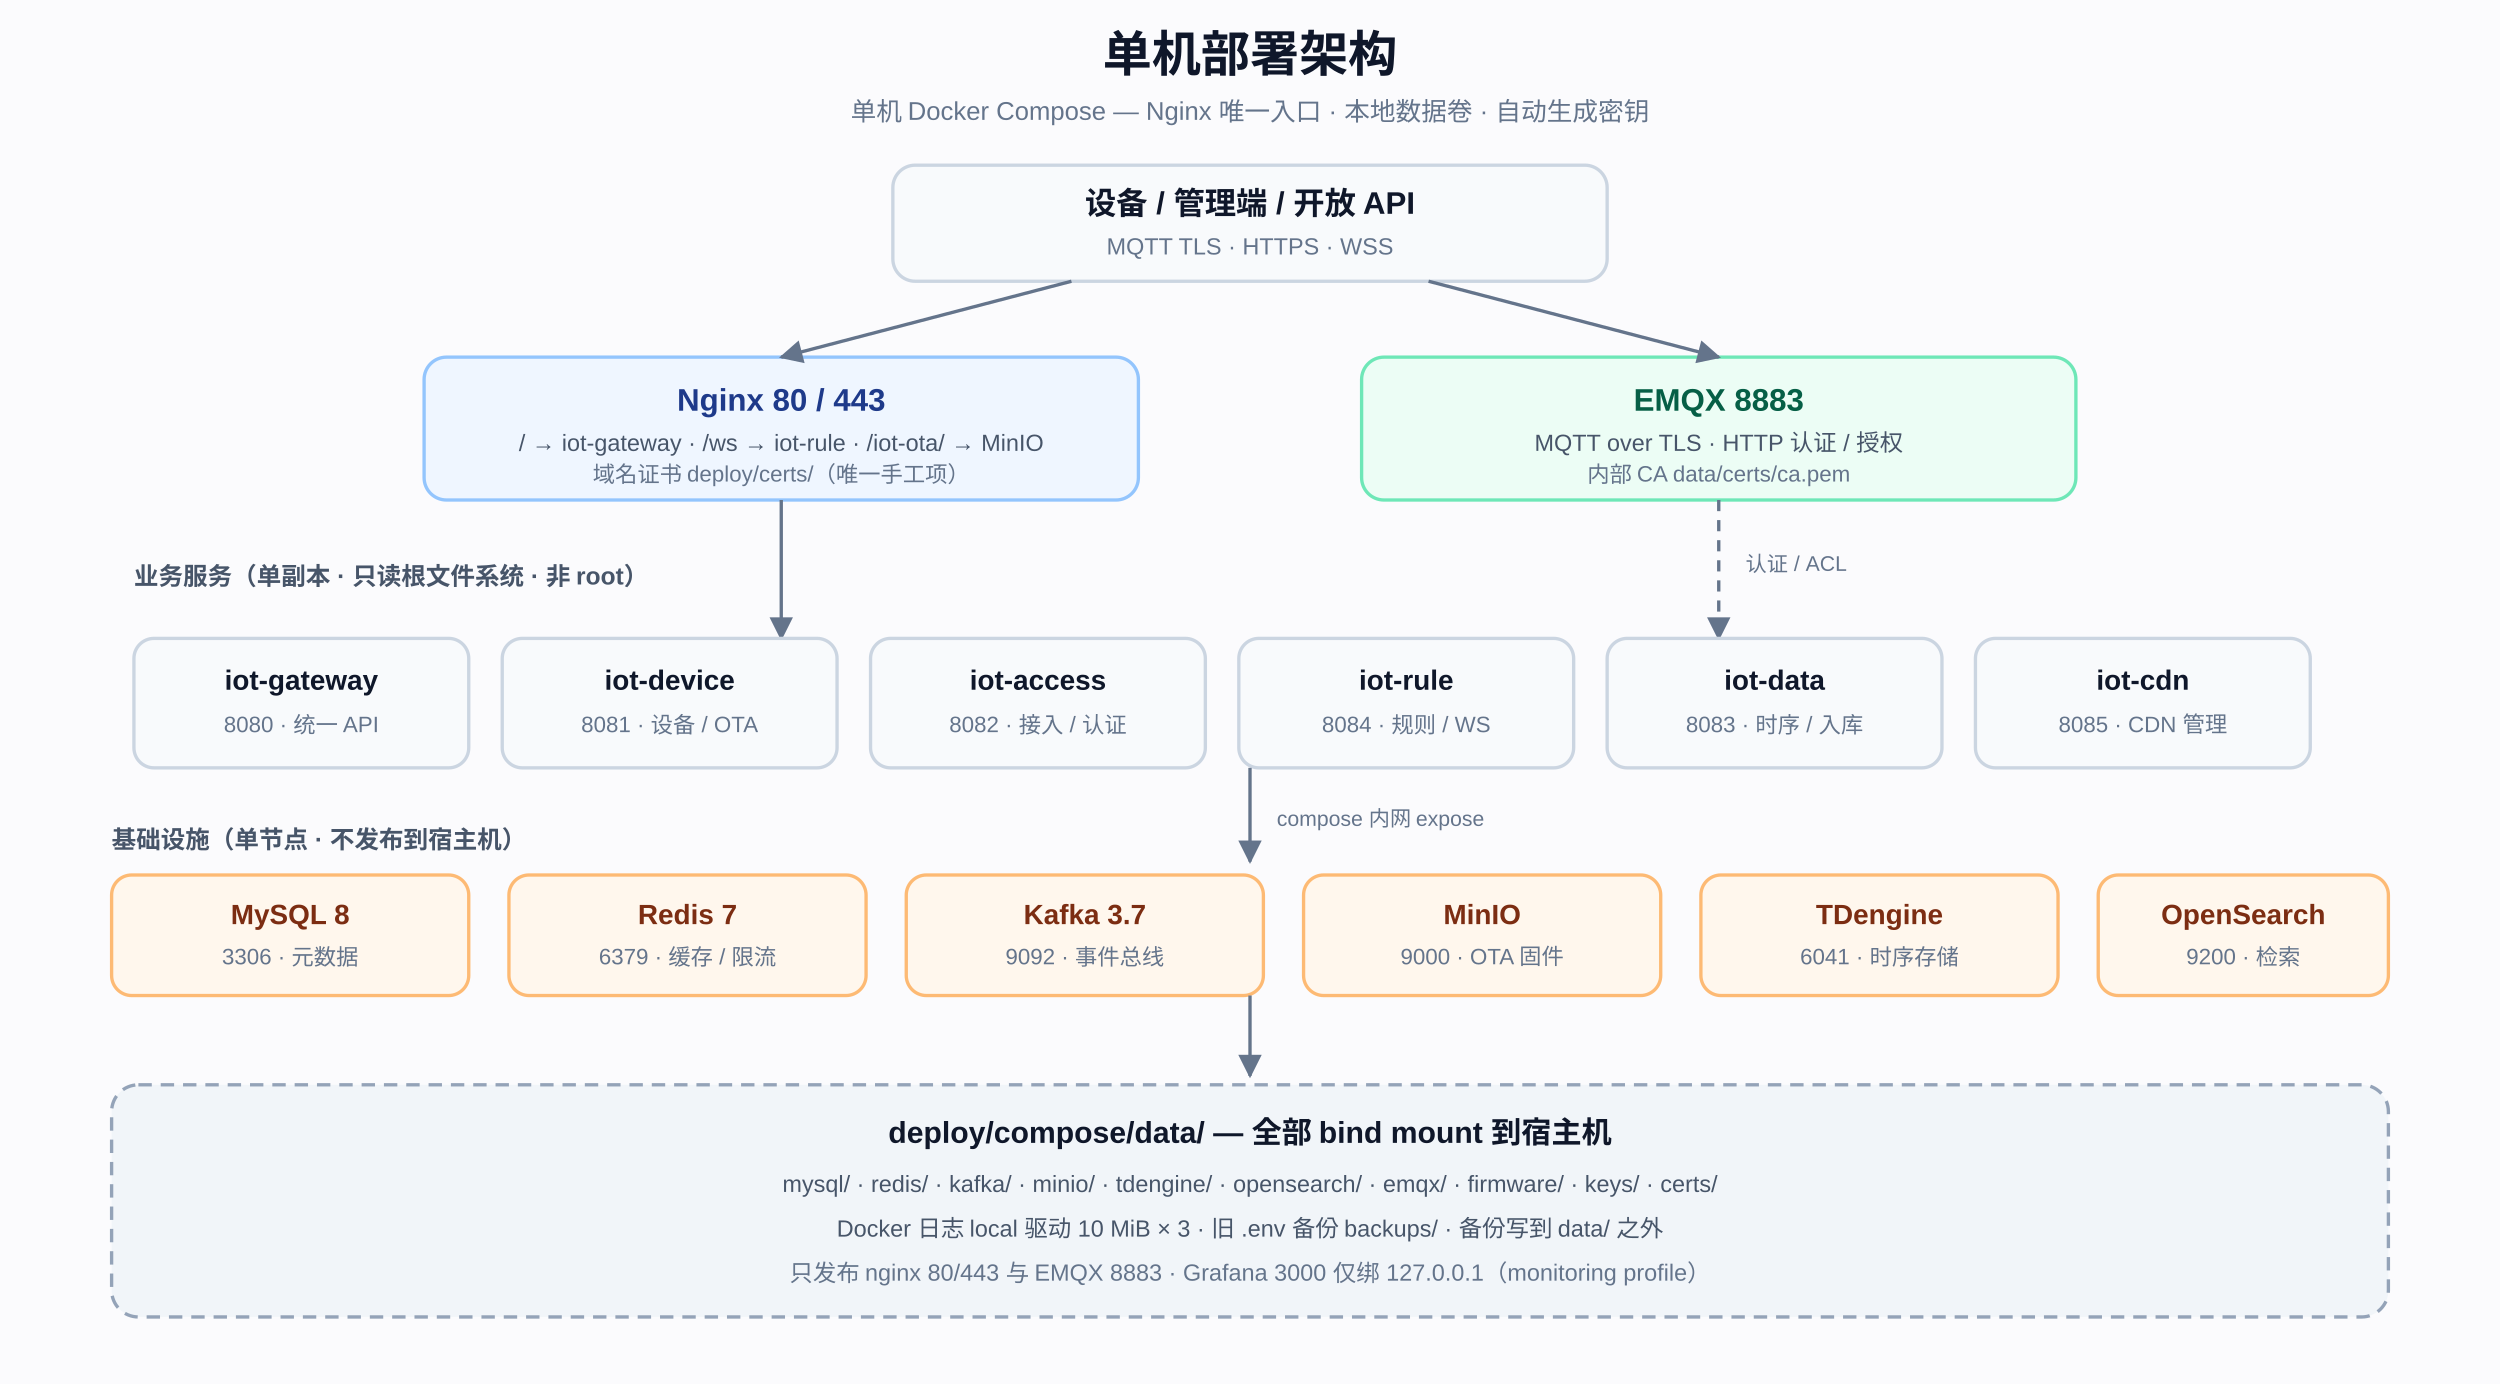
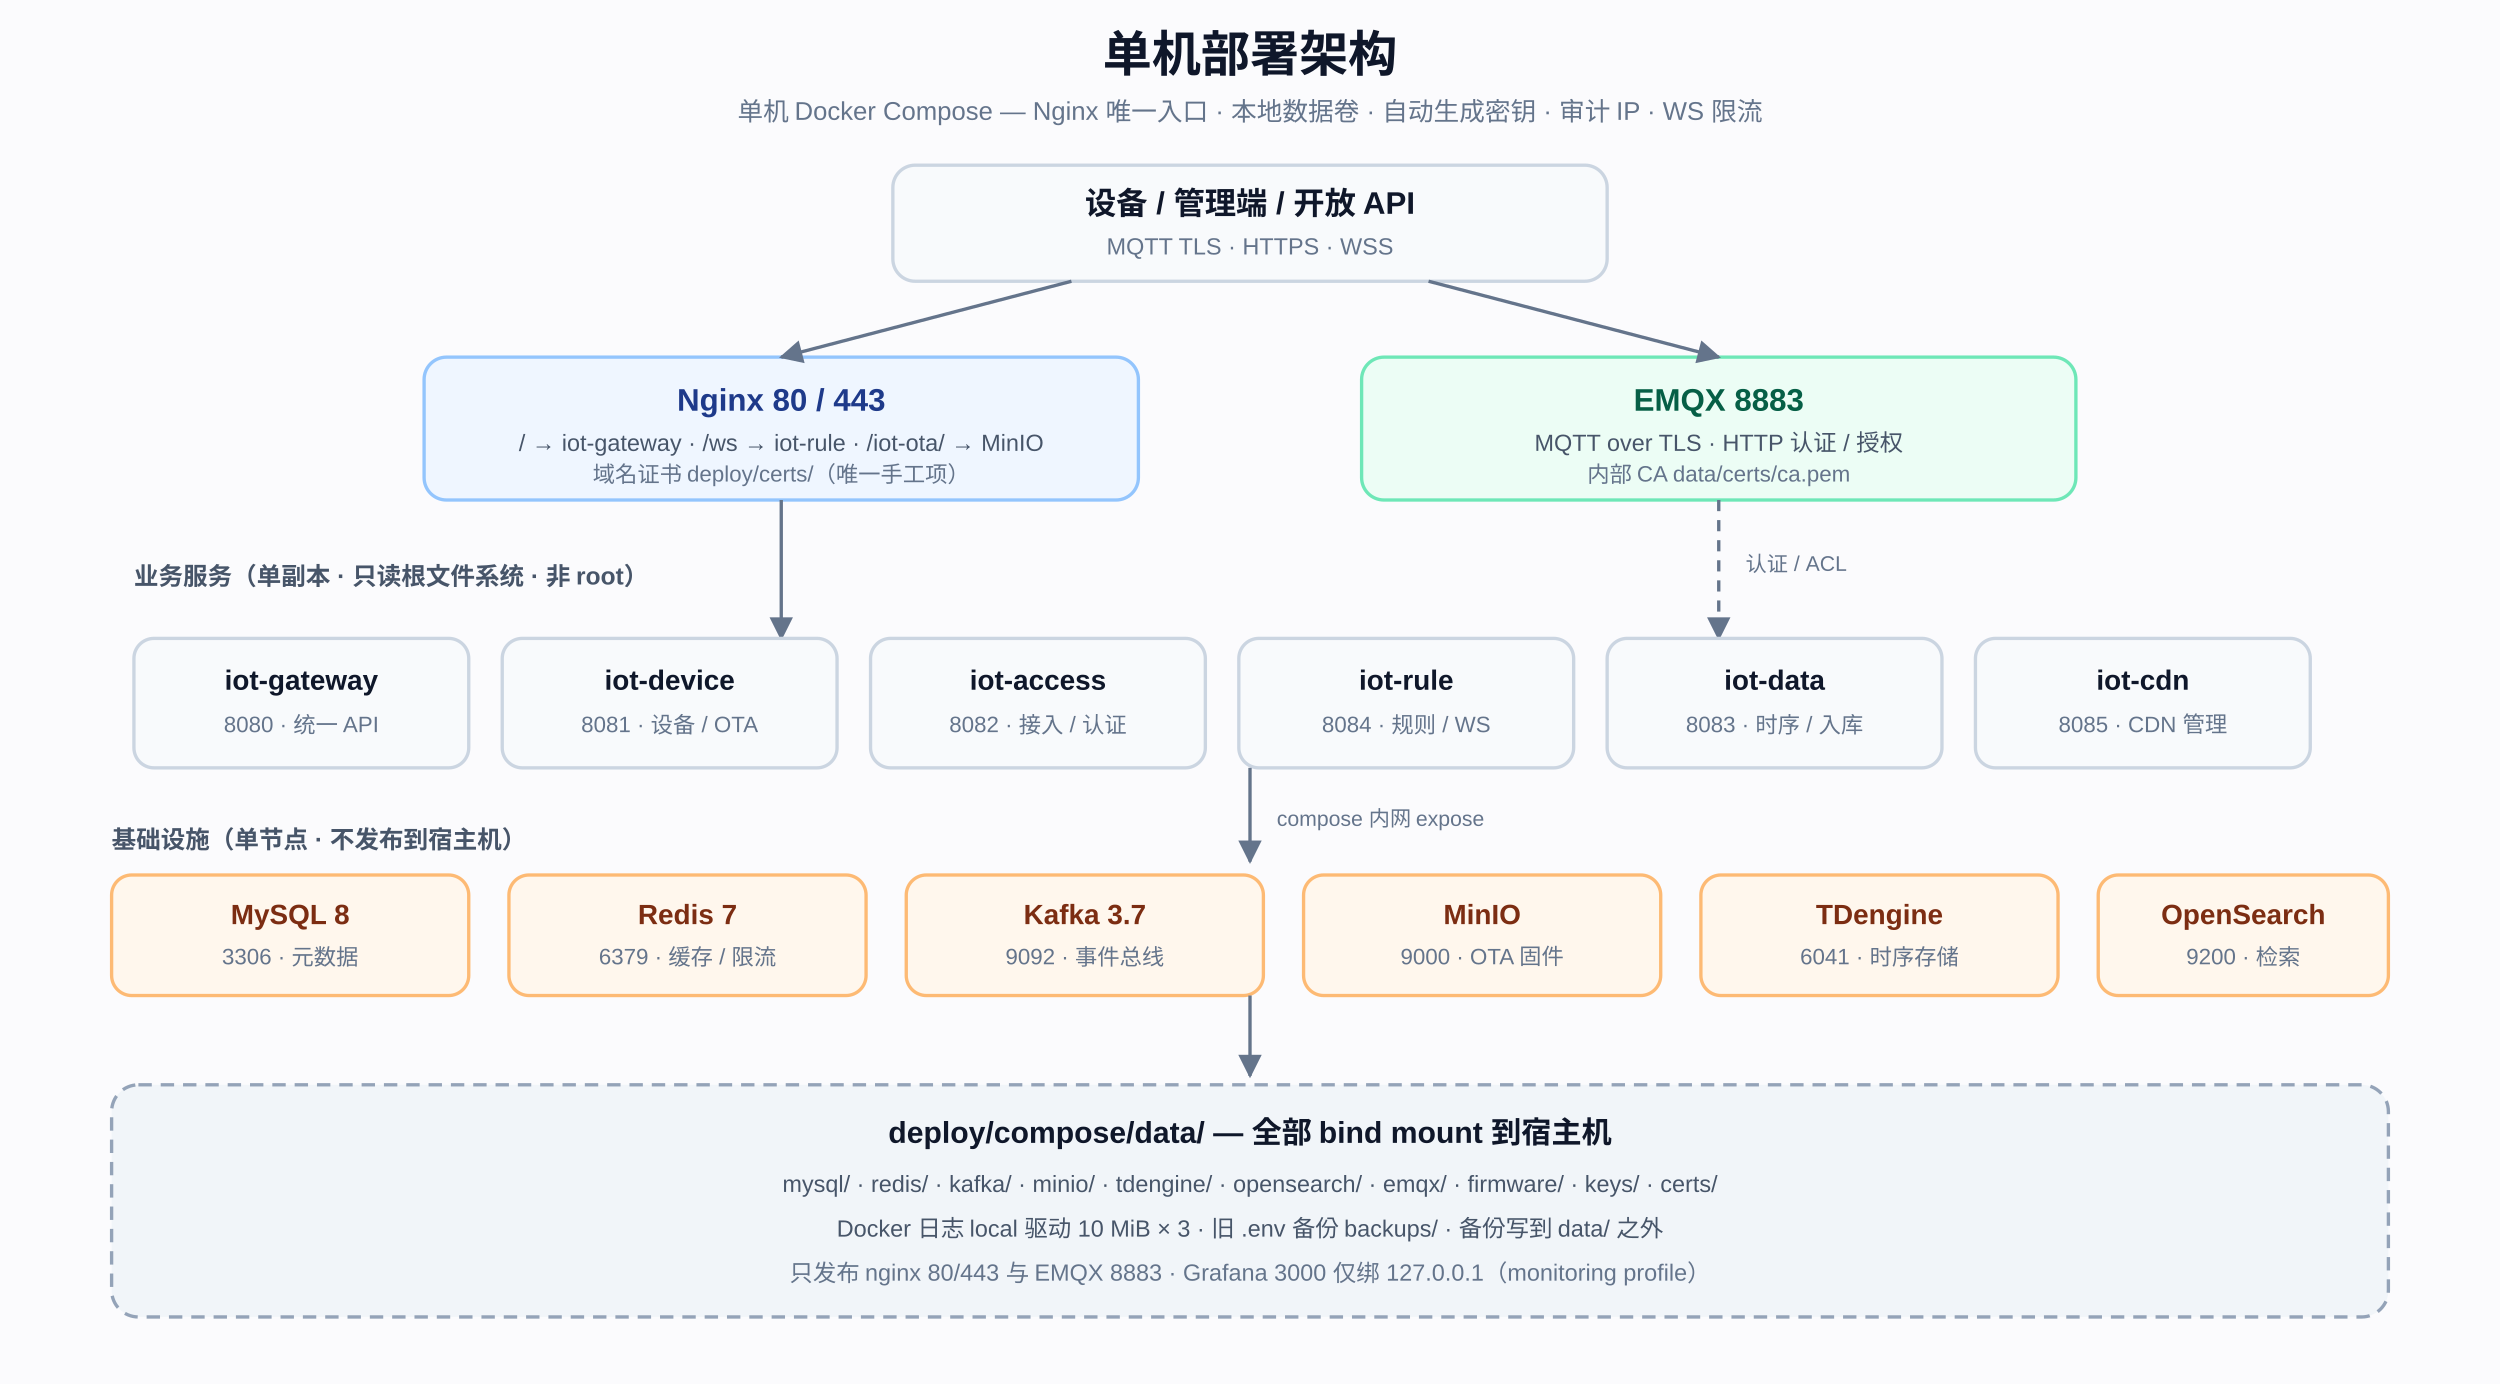
<svg xmlns="http://www.w3.org/2000/svg" viewBox="0 0 1120 620" font-family="Arial, 'PingFang SC', 'Microsoft YaHei', sans-serif">
  <defs>
    <marker id="arrow" viewBox="0 0 10 10" refX="9" refY="5" markerWidth="7" markerHeight="7" orient="auto-start-reverse">
      <path d="M0,0 L10,5 L0,10 z" fill="#64748b" />
    </marker>
  </defs>
  <rect width="1120" height="620" fill="#fbfbfd" />
  <text x="560" y="32" text-anchor="middle" font-size="22" font-weight="bold" fill="#0f172a">单机部署架构</text>
-   <text x="560" y="54" text-anchor="middle" font-size="11.5" fill="#64748b">单机 Docker Compose — Nginx 唯一入口 · 本地数据卷 · 自动生成密钥</text>
+   <text x="560" y="54" text-anchor="middle" font-size="11.5" fill="#64748b">单机 Docker Compose — Nginx 唯一入口 · 本地数据卷 · 自动生成密钥 · 审计 IP · WS 限流</text>
  <rect x="400" y="74" width="320" height="52" rx="10" fill="#f8fafc" stroke="#cbd5e1" stroke-width="1.5" />
  <text x="560" y="96" text-anchor="middle" font-size="14" font-weight="bold" fill="#0f172a">设备 / 管理端 / 开放 API</text>
  <text x="560" y="114" text-anchor="middle" font-size="10.5" fill="#64748b">MQTT TLS · HTTPS · WSS</text>
  <rect x="190" y="160" width="320" height="64" rx="10" fill="#eff6ff" stroke="#93c5fd" stroke-width="1.5" />
  <text x="350" y="184" text-anchor="middle" font-size="14" font-weight="bold" fill="#1e3a8a">Nginx 80 / 443</text>
  <text x="350" y="202" text-anchor="middle" font-size="10.5" fill="#475569">/ → iot-gateway · /ws → iot-rule · /iot-ota/ → MinIO</text>
  <text x="350" y="216" text-anchor="middle" font-size="10" fill="#64748b">域名证书 deploy/certs/（唯一手工项）</text>
  <rect x="610" y="160" width="320" height="64" rx="10" fill="#ecfdf5" stroke="#6ee7b7" stroke-width="1.5" />
  <text x="770" y="184" text-anchor="middle" font-size="14" font-weight="bold" fill="#065f46">EMQX 8883</text>
  <text x="770" y="202" text-anchor="middle" font-size="10.5" fill="#475569">MQTT over TLS · HTTP 认证 / 授权</text>
  <text x="770" y="216" text-anchor="middle" font-size="10" fill="#64748b">内部 CA data/certs/ca.pem</text>
  <line x1="480" y1="126" x2="350" y2="160" stroke="#64748b" stroke-width="1.5" marker-end="url(#arrow)" />
  <line x1="640" y1="126" x2="770" y2="160" stroke="#64748b" stroke-width="1.5" marker-end="url(#arrow)" />
  <text x="60" y="262" font-size="11" font-weight="bold" fill="#475569">业务服务（单副本 · 只读根文件系统 · 非 root）</text>
  <line x1="350" y1="224" x2="350" y2="286" stroke="#64748b" stroke-width="1.5" marker-end="url(#arrow)" />
  <line x1="770" y1="224" x2="770" y2="286" stroke="#64748b" stroke-width="1.5" stroke-dasharray="5 4" marker-end="url(#arrow)" />
  <text x="782" y="256" font-size="9.5" fill="#64748b">认证 / ACL</text>
  <g>
    <rect x="60" y="286" width="150" height="58" rx="9" fill="#f8fafc" stroke="#cbd5e1" stroke-width="1.5" />
    <text x="135" y="309" text-anchor="middle" font-size="12.5" font-weight="bold" fill="#0f172a">iot-gateway</text>
    <text x="135" y="328" text-anchor="middle" font-size="10" fill="#64748b">8080 · 统一 API</text>
  </g>
  <g>
    <rect x="225" y="286" width="150" height="58" rx="9" fill="#f8fafc" stroke="#cbd5e1" stroke-width="1.5" />
    <text x="300" y="309" text-anchor="middle" font-size="12.5" font-weight="bold" fill="#0f172a">iot-device</text>
    <text x="300" y="328" text-anchor="middle" font-size="10" fill="#64748b">8081 · 设备 / OTA</text>
  </g>
  <g>
    <rect x="390" y="286" width="150" height="58" rx="9" fill="#f8fafc" stroke="#cbd5e1" stroke-width="1.5" />
    <text x="465" y="309" text-anchor="middle" font-size="12.5" font-weight="bold" fill="#0f172a">iot-access</text>
    <text x="465" y="328" text-anchor="middle" font-size="10" fill="#64748b">8082 · 接入 / 认证</text>
  </g>
  <g>
    <rect x="555" y="286" width="150" height="58" rx="9" fill="#f8fafc" stroke="#cbd5e1" stroke-width="1.5" />
    <text x="630" y="309" text-anchor="middle" font-size="12.5" font-weight="bold" fill="#0f172a">iot-rule</text>
    <text x="630" y="328" text-anchor="middle" font-size="10" fill="#64748b">8084 · 规则 / WS</text>
  </g>
  <g>
    <rect x="720" y="286" width="150" height="58" rx="9" fill="#f8fafc" stroke="#cbd5e1" stroke-width="1.5" />
    <text x="795" y="309" text-anchor="middle" font-size="12.5" font-weight="bold" fill="#0f172a">iot-data</text>
    <text x="795" y="328" text-anchor="middle" font-size="10" fill="#64748b">8083 · 时序 / 入库</text>
  </g>
  <g>
    <rect x="885" y="286" width="150" height="58" rx="9" fill="#f8fafc" stroke="#cbd5e1" stroke-width="1.5" />
    <text x="960" y="309" text-anchor="middle" font-size="12.5" font-weight="bold" fill="#0f172a">iot-cdn</text>
    <text x="960" y="328" text-anchor="middle" font-size="10" fill="#64748b">8085 · CDN 管理</text>
  </g>
  <line x1="560" y1="344" x2="560" y2="386" stroke="#64748b" stroke-width="1.5" marker-end="url(#arrow)" />
  <text x="572" y="370" font-size="9.5" fill="#64748b">compose 内网 expose</text>
  <text x="50" y="380" font-size="11" font-weight="bold" fill="#475569">基础设施（单节点 · 不发布到宿主机）</text>
  <g>
    <rect x="50" y="392" width="160" height="54" rx="9" fill="#fff7ed" stroke="#fdba74" stroke-width="1.5" />
    <text x="130" y="414" text-anchor="middle" font-size="12.5" font-weight="bold" fill="#7c2d12">MySQL 8</text>
    <text x="130" y="432" text-anchor="middle" font-size="10" fill="#64748b">3306 · 元数据</text>
  </g>
  <g>
    <rect x="228" y="392" width="160" height="54" rx="9" fill="#fff7ed" stroke="#fdba74" stroke-width="1.5" />
    <text x="308" y="414" text-anchor="middle" font-size="12.5" font-weight="bold" fill="#7c2d12">Redis 7</text>
    <text x="308" y="432" text-anchor="middle" font-size="10" fill="#64748b">6379 · 缓存 / 限流</text>
  </g>
  <g>
    <rect x="406" y="392" width="160" height="54" rx="9" fill="#fff7ed" stroke="#fdba74" stroke-width="1.5" />
    <text x="486" y="414" text-anchor="middle" font-size="12.5" font-weight="bold" fill="#7c2d12">Kafka 3.7</text>
    <text x="486" y="432" text-anchor="middle" font-size="10" fill="#64748b">9092 · 事件总线</text>
  </g>
  <g>
    <rect x="584" y="392" width="160" height="54" rx="9" fill="#fff7ed" stroke="#fdba74" stroke-width="1.5" />
    <text x="664" y="414" text-anchor="middle" font-size="12.5" font-weight="bold" fill="#7c2d12">MinIO</text>
    <text x="664" y="432" text-anchor="middle" font-size="10" fill="#64748b">9000 · OTA 固件</text>
  </g>
  <g>
    <rect x="762" y="392" width="160" height="54" rx="9" fill="#fff7ed" stroke="#fdba74" stroke-width="1.5" />
    <text x="842" y="414" text-anchor="middle" font-size="12.5" font-weight="bold" fill="#7c2d12">TDengine</text>
    <text x="842" y="432" text-anchor="middle" font-size="10" fill="#64748b">6041 · 时序存储</text>
  </g>
  <g>
    <rect x="940" y="392" width="130" height="54" rx="9" fill="#fff7ed" stroke="#fdba74" stroke-width="1.5" />
    <text x="1005" y="414" text-anchor="middle" font-size="12.5" font-weight="bold" fill="#7c2d12">OpenSearch</text>
    <text x="1005" y="432" text-anchor="middle" font-size="10" fill="#64748b">9200 · 检索</text>
  </g>
  <line x1="560" y1="446" x2="560" y2="482" stroke="#64748b" stroke-width="1.5" marker-end="url(#arrow)" />
  <rect x="50" y="486" width="1020" height="104" rx="12" fill="#f1f5f9" stroke="#94a3b8" stroke-width="1.5" stroke-dasharray="6 4" />
  <text x="560" y="512" text-anchor="middle" font-size="13.5" font-weight="bold" fill="#0f172a">deploy/compose/data/ — 全部 bind mount 到宿主机</text>
  <text x="560" y="534" text-anchor="middle" font-size="10.5" fill="#475569">mysql/ · redis/ · kafka/ · minio/ · tdengine/ · opensearch/ · emqx/ · firmware/ · keys/ · certs/</text>
  <text x="560" y="554" text-anchor="middle" font-size="10.5" fill="#475569">Docker 日志 local 驱动 10 MiB × 3 · 旧 .env 备份 backups/ · 备份写到 data/ 之外</text>
  <text x="560" y="574" text-anchor="middle" font-size="10.5" fill="#64748b">只发布 nginx 80/443 与 EMQX 8883 · Grafana 3000 仅绑 127.0.0.1（monitoring profile）</text>
</svg>
